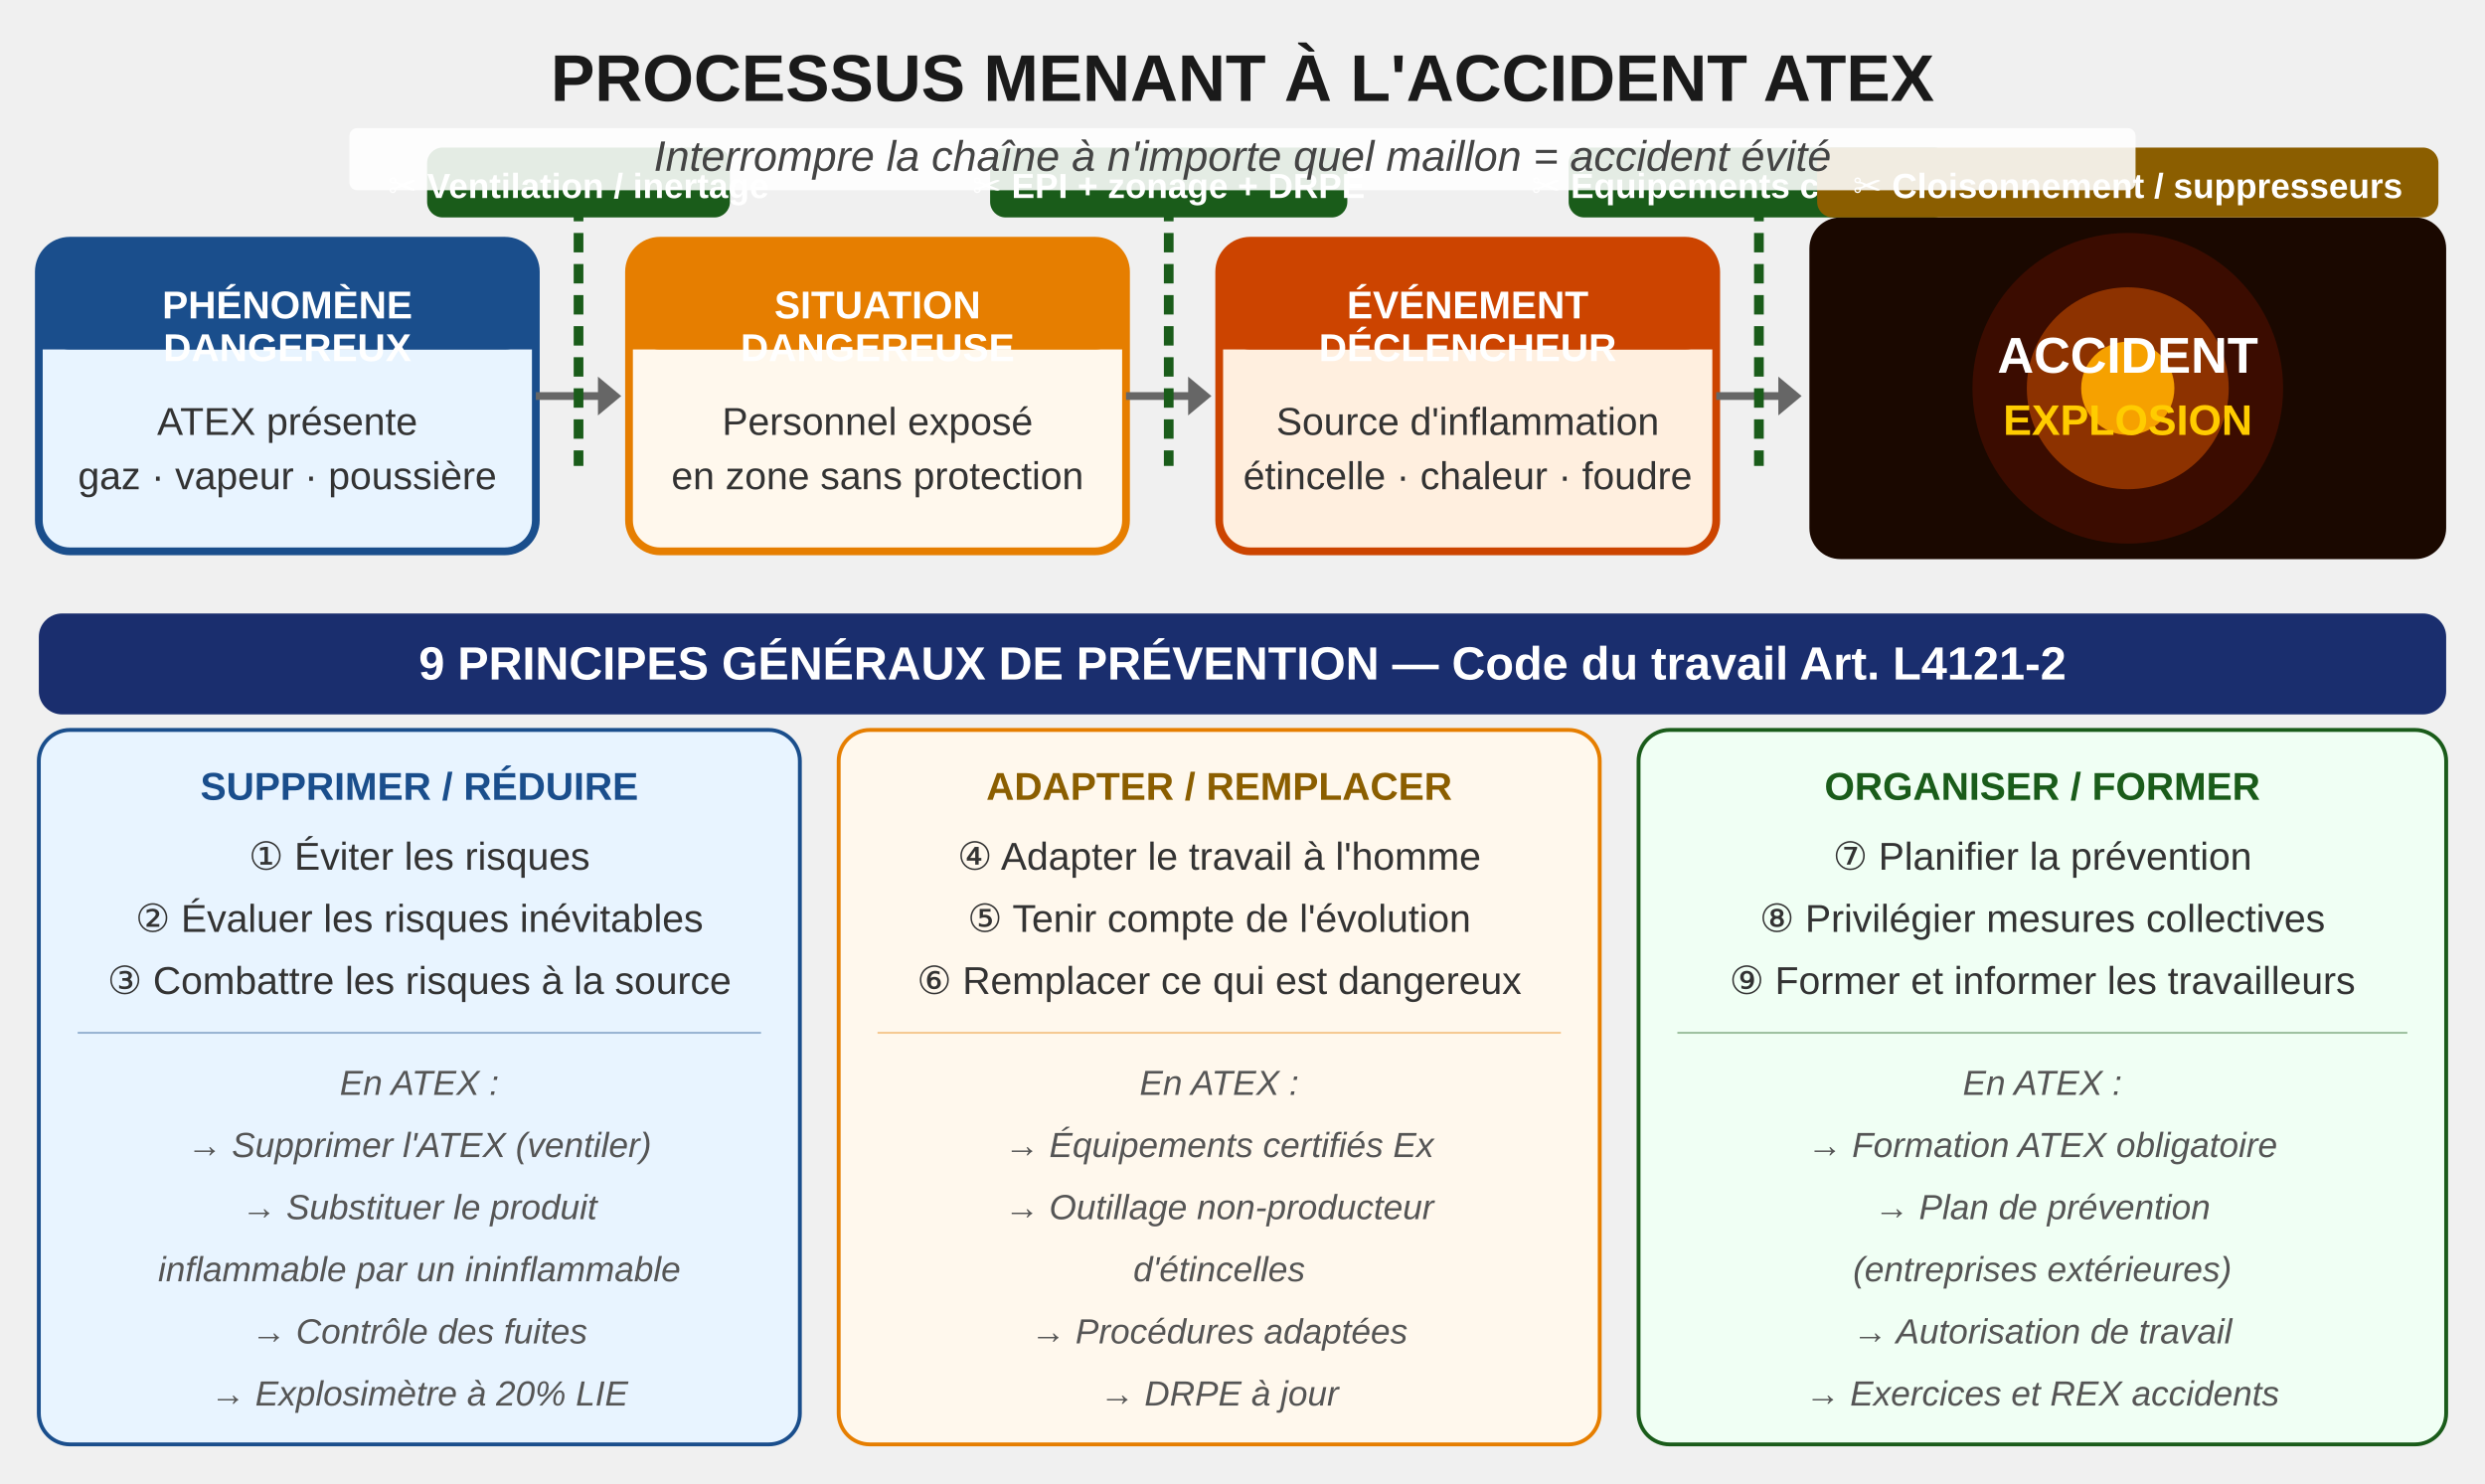
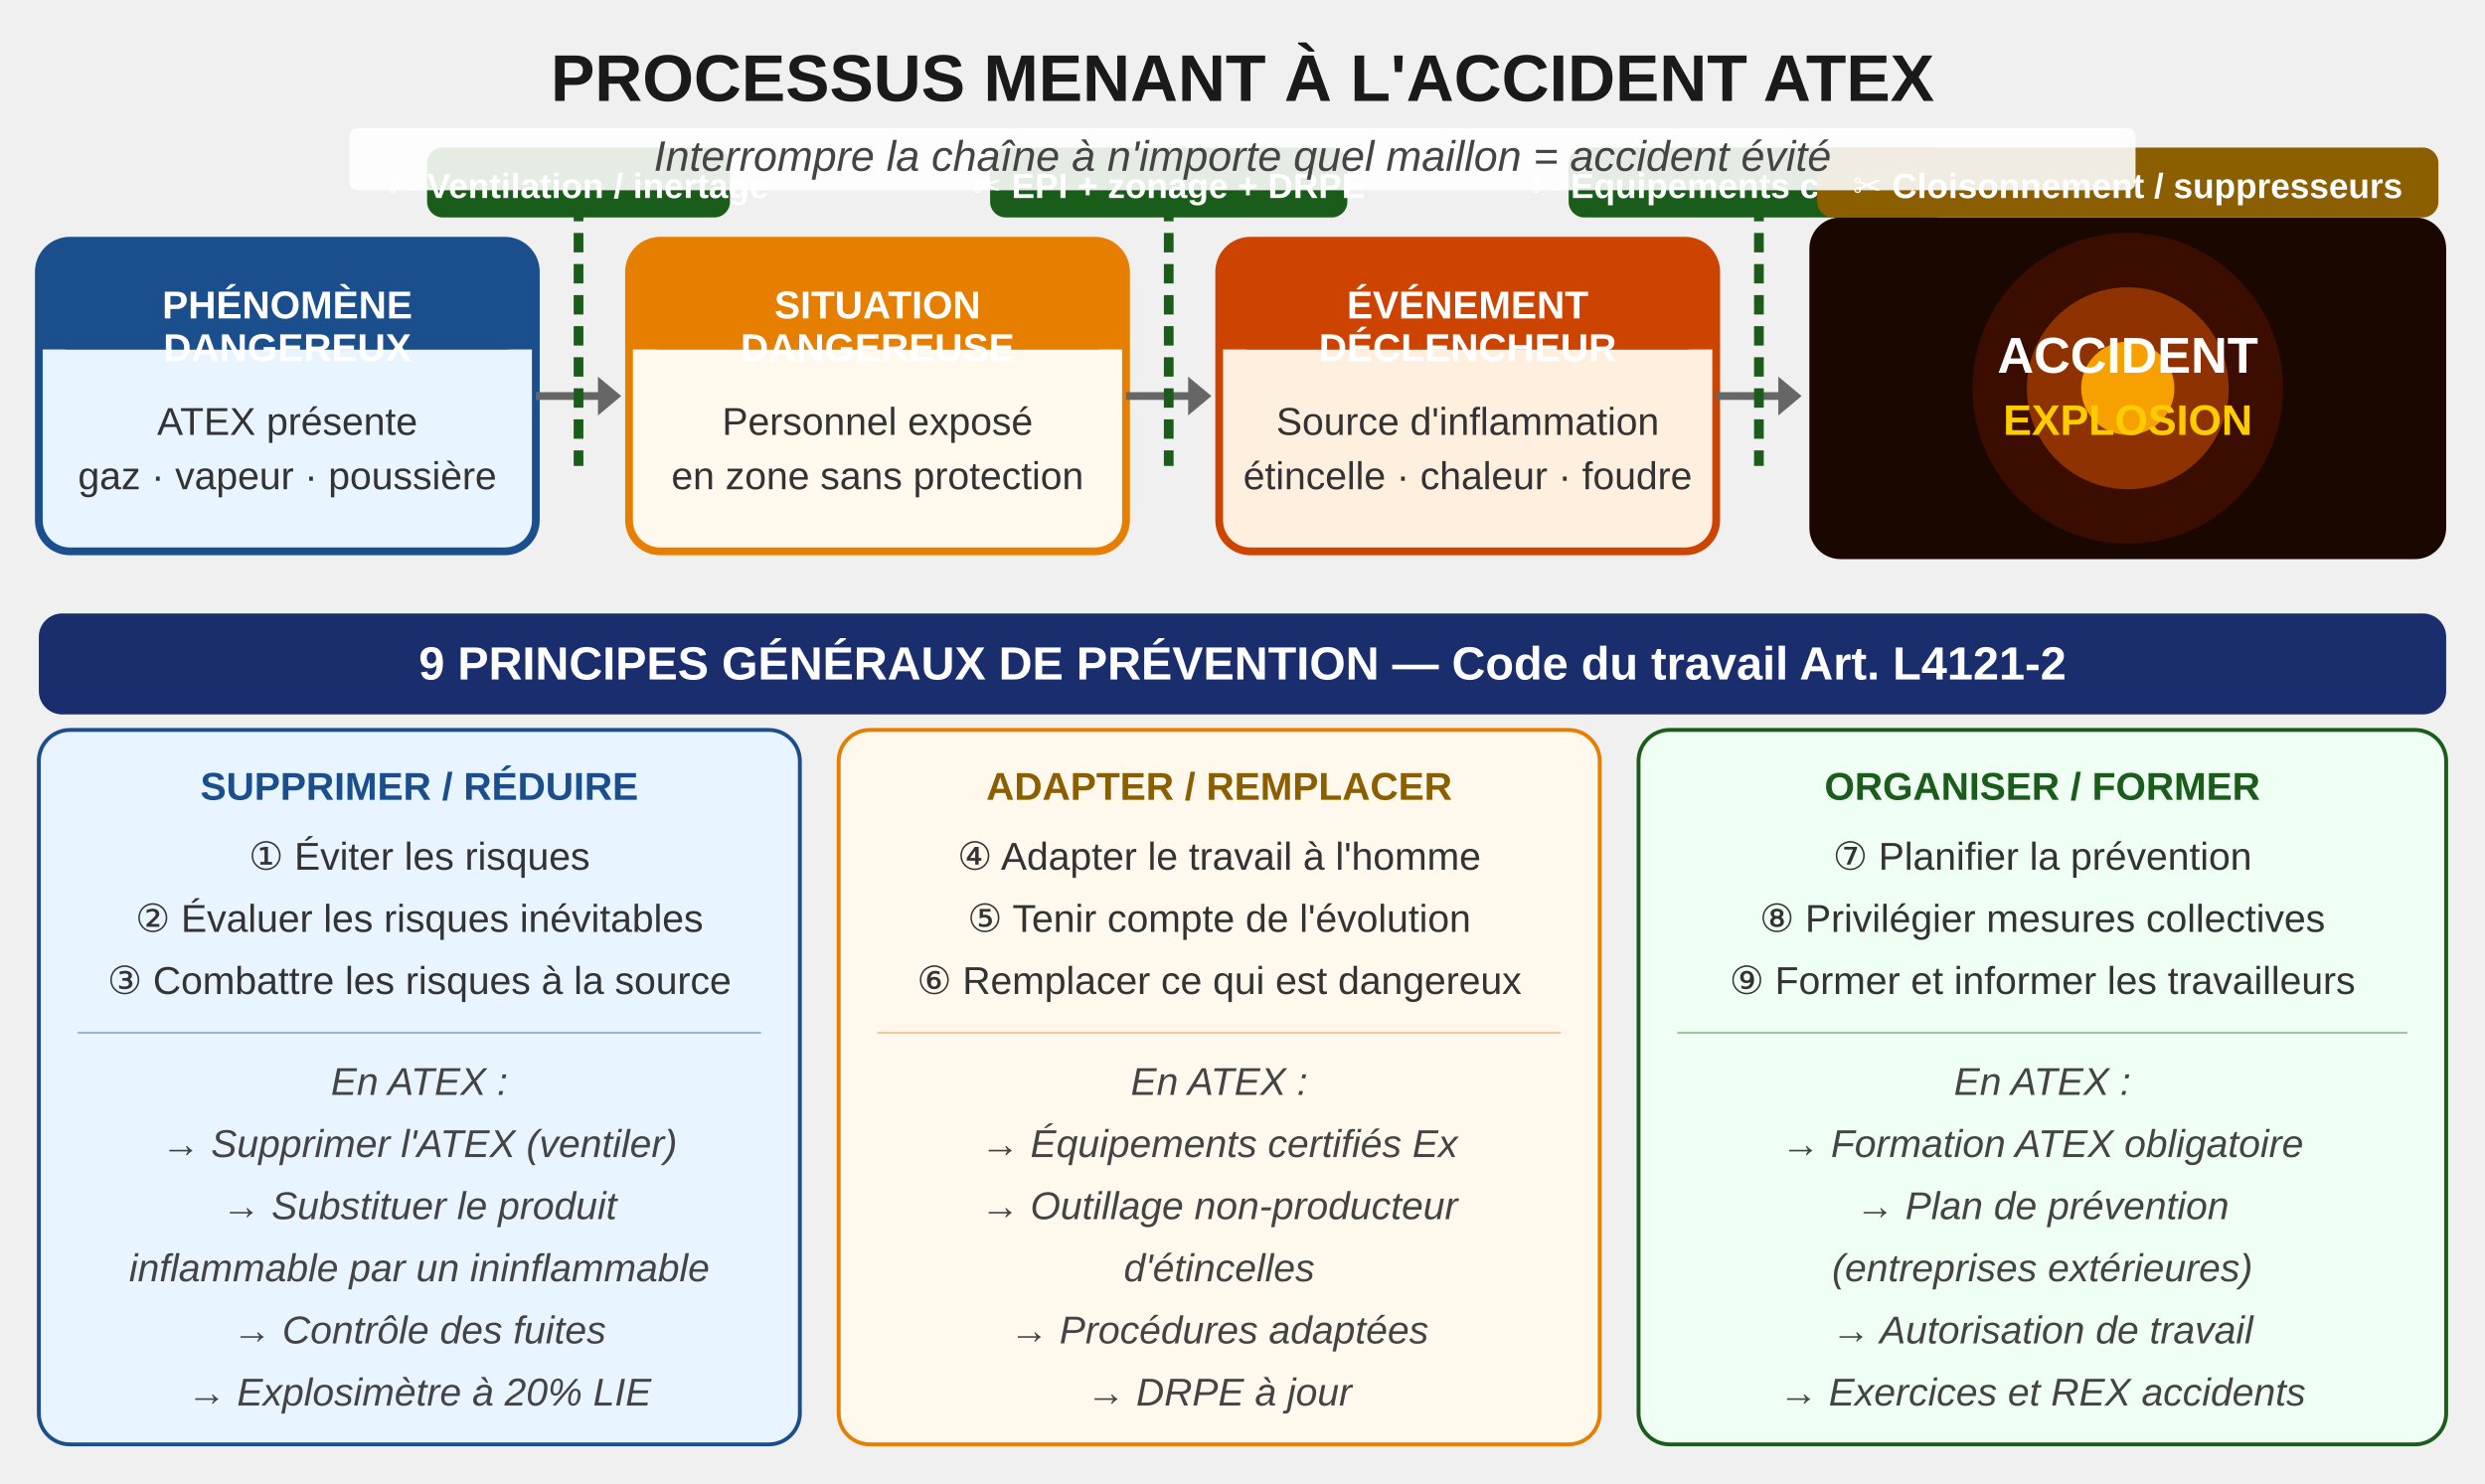
<svg xmlns="http://www.w3.org/2000/svg" viewBox="0 0 640 382" font-family="Arial, sans-serif">
  <text x="320" y="26" text-anchor="middle" font-size="17" font-weight="900" fill="#1a1a1a">PROCESSUS MENANT À L'ACCIDENT ATEX</text>
  <rect x="10" y="62" width="128" height="80" rx="8" fill="#e8f4ff" stroke="#1a4e8c" stroke-width="2" />
  <rect x="10" y="62" width="128" height="28" rx="8" fill="#1a4e8c" />
  <rect x="10" y="80" width="128" height="10" fill="#1a4e8c" />
  <text x="74" y="82" text-anchor="middle" font-size="10" font-weight="800" fill="#fff">PHÉNOMÈNE</text>
  <text x="74" y="93" text-anchor="middle" font-size="10" font-weight="800" fill="#fff">DANGEREUX</text>
  <text x="74" y="112" text-anchor="middle" font-size="10" fill="#333">ATEX présente</text>
  <text x="74" y="126" text-anchor="middle" font-size="10" fill="#333">gaz · vapeur · poussière</text>
  <line x1="138" y1="102" x2="158" y2="102" stroke="#666" stroke-width="2" />
  <polygon points="160,102 154,97 154,107" fill="#666" />
  <line x1="149" y1="52" x2="149" y2="120" stroke="#1a5c1a" stroke-width="2.5" stroke-dasharray="5,3" />
  <rect x="110" y="38" width="78" height="18" rx="4" fill="#1a5c1a" />
  <text x="149" y="51" text-anchor="middle" font-size="9" font-weight="700" fill="#fff">✂  Ventilation / inertage</text>
  <rect x="162" y="62" width="128" height="80" rx="8" fill="#fff8ed" stroke="#e67e00" stroke-width="2" />
  <rect x="162" y="62" width="128" height="28" rx="8" fill="#e67e00" />
  <rect x="162" y="80" width="128" height="10" fill="#e67e00" />
  <text x="226" y="82" text-anchor="middle" font-size="10" font-weight="800" fill="#fff">SITUATION</text>
  <text x="226" y="93" text-anchor="middle" font-size="10" font-weight="800" fill="#fff">DANGEREUSE</text>
  <text x="226" y="112" text-anchor="middle" font-size="10" fill="#333">Personnel exposé</text>
  <text x="226" y="126" text-anchor="middle" font-size="10" fill="#333">en zone sans protection</text>
  <line x1="290" y1="102" x2="310" y2="102" stroke="#666" stroke-width="2" />
  <polygon points="312,102 306,97 306,107" fill="#666" />
  <line x1="301" y1="52" x2="301" y2="120" stroke="#1a5c1a" stroke-width="2.5" stroke-dasharray="5,3" />
  <rect x="255" y="38" width="92" height="18" rx="4" fill="#1a5c1a" />
  <text x="301" y="51" text-anchor="middle" font-size="9" font-weight="700" fill="#fff">✂  EPI + zonage + DRPE</text>
  <rect x="314" y="62" width="128" height="80" rx="8" fill="#ffefdf" stroke="#cc4400" stroke-width="2" />
  <rect x="314" y="62" width="128" height="28" rx="8" fill="#cc4400" />
  <rect x="314" y="80" width="128" height="10" fill="#cc4400" />
  <text x="378" y="82" text-anchor="middle" font-size="10" font-weight="800" fill="#fff">ÉVÉNEMENT</text>
  <text x="378" y="93" text-anchor="middle" font-size="10" font-weight="800" fill="#fff">DÉCLENCHEUR</text>
  <text x="378" y="112" text-anchor="middle" font-size="10" fill="#333">Source d'inflammation</text>
  <text x="378" y="126" text-anchor="middle" font-size="10" fill="#333">étincelle · chaleur · foudre</text>
  <line x1="442" y1="102" x2="462" y2="102" stroke="#666" stroke-width="2" />
  <polygon points="464,102 458,97 458,107" fill="#666" />
  <line x1="453" y1="52" x2="453" y2="120" stroke="#1a5c1a" stroke-width="2.5" stroke-dasharray="5,3" />
  <rect x="404" y="38" width="98" height="18" rx="4" fill="#1a5c1a" />
  <text x="453" y="51" text-anchor="middle" font-size="9" font-weight="700" fill="#fff">✂  Équipements certifiés Ex</text>
  <rect x="466" y="56" width="164" height="88" rx="8" fill="#1a0800" />
  <circle cx="548" cy="100" r="40" fill="#b31a00" opacity="0.22">
    <animate attributeName="r" values="32;50;32" dur="2s" repeatCount="indefinite" />
    <animate attributeName="opacity" values="0.22;0.42;0.22" dur="2s" repeatCount="indefinite" />
  </circle>
  <circle cx="548" cy="100" r="26" fill="#e65c00" opacity="0.48">
    <animate attributeName="r" values="20;34;20" dur="1.5s" repeatCount="indefinite" />
  </circle>
  <circle cx="548" cy="100" r="12" fill="#ffaa00" opacity="0.92">
    <animate attributeName="r" values="8;18;8" dur="0.9s" repeatCount="indefinite" />
  </circle>
  <text x="548" y="96" text-anchor="middle" font-size="13" font-weight="900" fill="#fff">ACCIDENT</text>
  <text x="548" y="112" text-anchor="middle" font-size="11" font-weight="700" fill="#ffcc00">EXPLOSION</text>
  <rect x="468" y="38" width="160" height="18" rx="4" fill="#8b5e00" />
  <text x="548" y="51" text-anchor="middle" font-size="9" font-weight="700" fill="#fff">✂  Cloisonnement / suppresseurs</text>
  <rect x="90" y="33" width="460" height="16" rx="2" fill="white" opacity="0.88" />
  <text x="320" y="44" text-anchor="middle" font-size="11" fill="#444" font-style="italic">Interrompre la chaîne à n'importe quel maillon = accident évité</text>
  <rect x="10" y="158" width="620" height="26" rx="6" fill="#1a2e6e" />
  <text x="320" y="175" text-anchor="middle" font-size="12" font-weight="900" fill="#fff">9 PRINCIPES GÉNÉRAUX DE PRÉVENTION — Code du travail Art. L4121-2</text>
  <rect x="10" y="188" width="196" height="184" rx="8" fill="#e8f4ff" stroke="#1a4e8c" stroke-width="1" />
  <text x="108" y="206" text-anchor="middle" font-size="10" font-weight="800" fill="#1a4e8c">SUPPRIMER / RÉDUIRE</text>
  <text x="108" y="224" text-anchor="middle" font-size="10" fill="#333">① Éviter les risques</text>
  <text x="108" y="240" text-anchor="middle" font-size="10" fill="#333">② Évaluer les risques inévitables</text>
  <text x="108" y="256" text-anchor="middle" font-size="10" fill="#333">③ Combattre les risques à la source</text>
  <line x1="20" y1="266" x2="196" y2="266" stroke="#1a4e8c" stroke-width="0.5" opacity="0.4" />
-   <text x="108" y="282" text-anchor="middle" font-size="9" fill="#555" font-style="italic">En ATEX :</text>
-   <text x="108" y="298" text-anchor="middle" font-size="9" fill="#555" font-style="italic">→ Supprimer l'ATEX (ventiler)</text>
-   <text x="108" y="314" text-anchor="middle" font-size="9" fill="#555" font-style="italic">→ Substituer le produit</text>
-   <text x="108" y="330" text-anchor="middle" font-size="9" fill="#555" font-style="italic">inflammable par un ininflammable</text>
-   <text x="108" y="346" text-anchor="middle" font-size="9" fill="#555" font-style="italic">→ Contrôle des fuites</text>
-   <text x="108" y="362" text-anchor="middle" font-size="9" fill="#555" font-style="italic">→ Explosimètre à 20% LIE</text>
+   <text x="108" y="282" text-anchor="middle" font-size="10" fill="#444" font-style="italic">En ATEX :</text>
+   <text x="108" y="298" text-anchor="middle" font-size="10" fill="#444" font-style="italic">→ Supprimer l'ATEX (ventiler)</text>
+   <text x="108" y="314" text-anchor="middle" font-size="10" fill="#444" font-style="italic">→ Substituer le produit</text>
+   <text x="108" y="330" text-anchor="middle" font-size="10" fill="#444" font-style="italic">inflammable par un ininflammable</text>
+   <text x="108" y="346" text-anchor="middle" font-size="10" fill="#444" font-style="italic">→ Contrôle des fuites</text>
+   <text x="108" y="362" text-anchor="middle" font-size="10" fill="#444" font-style="italic">→ Explosimètre à 20% LIE</text>
  <rect x="216" y="188" width="196" height="184" rx="8" fill="#fff8ed" stroke="#e67e00" stroke-width="1" />
  <text x="314" y="206" text-anchor="middle" font-size="10" font-weight="800" fill="#8b5e00">ADAPTER / REMPLACER</text>
  <text x="314" y="224" text-anchor="middle" font-size="10" fill="#333">④ Adapter le travail à l'homme</text>
  <text x="314" y="240" text-anchor="middle" font-size="10" fill="#333">⑤ Tenir compte de l'évolution</text>
  <text x="314" y="256" text-anchor="middle" font-size="10" fill="#333">⑥ Remplacer ce qui est dangereux</text>
  <line x1="226" y1="266" x2="402" y2="266" stroke="#e67e00" stroke-width="0.5" opacity="0.4" />
-   <text x="314" y="282" text-anchor="middle" font-size="9" fill="#555" font-style="italic">En ATEX :</text>
-   <text x="314" y="298" text-anchor="middle" font-size="9" fill="#555" font-style="italic">→ Équipements certifiés Ex</text>
-   <text x="314" y="314" text-anchor="middle" font-size="9" fill="#555" font-style="italic">→ Outillage non-producteur</text>
-   <text x="314" y="330" text-anchor="middle" font-size="9" fill="#555" font-style="italic">d'étincelles</text>
-   <text x="314" y="346" text-anchor="middle" font-size="9" fill="#555" font-style="italic">→ Procédures adaptées</text>
-   <text x="314" y="362" text-anchor="middle" font-size="9" fill="#555" font-style="italic">→ DRPE à jour</text>
+   <text x="314" y="282" text-anchor="middle" font-size="10" fill="#444" font-style="italic">En ATEX :</text>
+   <text x="314" y="298" text-anchor="middle" font-size="10" fill="#444" font-style="italic">→ Équipements certifiés Ex</text>
+   <text x="314" y="314" text-anchor="middle" font-size="10" fill="#444" font-style="italic">→ Outillage non-producteur</text>
+   <text x="314" y="330" text-anchor="middle" font-size="10" fill="#444" font-style="italic">d'étincelles</text>
+   <text x="314" y="346" text-anchor="middle" font-size="10" fill="#444" font-style="italic">→ Procédures adaptées</text>
+   <text x="314" y="362" text-anchor="middle" font-size="10" fill="#444" font-style="italic">→ DRPE à jour</text>
  <rect x="422" y="188" width="208" height="184" rx="8" fill="#f0fff4" stroke="#1a5c1a" stroke-width="1" />
  <text x="526" y="206" text-anchor="middle" font-size="10" font-weight="800" fill="#1a5c1a">ORGANISER / FORMER</text>
  <text x="526" y="224" text-anchor="middle" font-size="10" fill="#333">⑦ Planifier la prévention</text>
  <text x="526" y="240" text-anchor="middle" font-size="10" fill="#333">⑧ Privilégier mesures collectives</text>
  <text x="526" y="256" text-anchor="middle" font-size="10" fill="#333">⑨ Former et informer les travailleurs</text>
  <line x1="432" y1="266" x2="620" y2="266" stroke="#1a5c1a" stroke-width="0.5" opacity="0.4" />
-   <text x="526" y="282" text-anchor="middle" font-size="9" fill="#555" font-style="italic">En ATEX :</text>
-   <text x="526" y="298" text-anchor="middle" font-size="9" fill="#555" font-style="italic">→ Formation ATEX obligatoire</text>
-   <text x="526" y="314" text-anchor="middle" font-size="9" fill="#555" font-style="italic">→ Plan de prévention</text>
-   <text x="526" y="330" text-anchor="middle" font-size="9" fill="#555" font-style="italic">(entreprises extérieures)</text>
-   <text x="526" y="346" text-anchor="middle" font-size="9" fill="#555" font-style="italic">→ Autorisation de travail</text>
-   <text x="526" y="362" text-anchor="middle" font-size="9" fill="#555" font-style="italic">→ Exercices et REX accidents</text>
+   <text x="526" y="282" text-anchor="middle" font-size="10" fill="#444" font-style="italic">En ATEX :</text>
+   <text x="526" y="298" text-anchor="middle" font-size="10" fill="#444" font-style="italic">→ Formation ATEX obligatoire</text>
+   <text x="526" y="314" text-anchor="middle" font-size="10" fill="#444" font-style="italic">→ Plan de prévention</text>
+   <text x="526" y="330" text-anchor="middle" font-size="10" fill="#444" font-style="italic">(entreprises extérieures)</text>
+   <text x="526" y="346" text-anchor="middle" font-size="10" fill="#444" font-style="italic">→ Autorisation de travail</text>
+   <text x="526" y="362" text-anchor="middle" font-size="10" fill="#444" font-style="italic">→ Exercices et REX accidents</text>
</svg>
